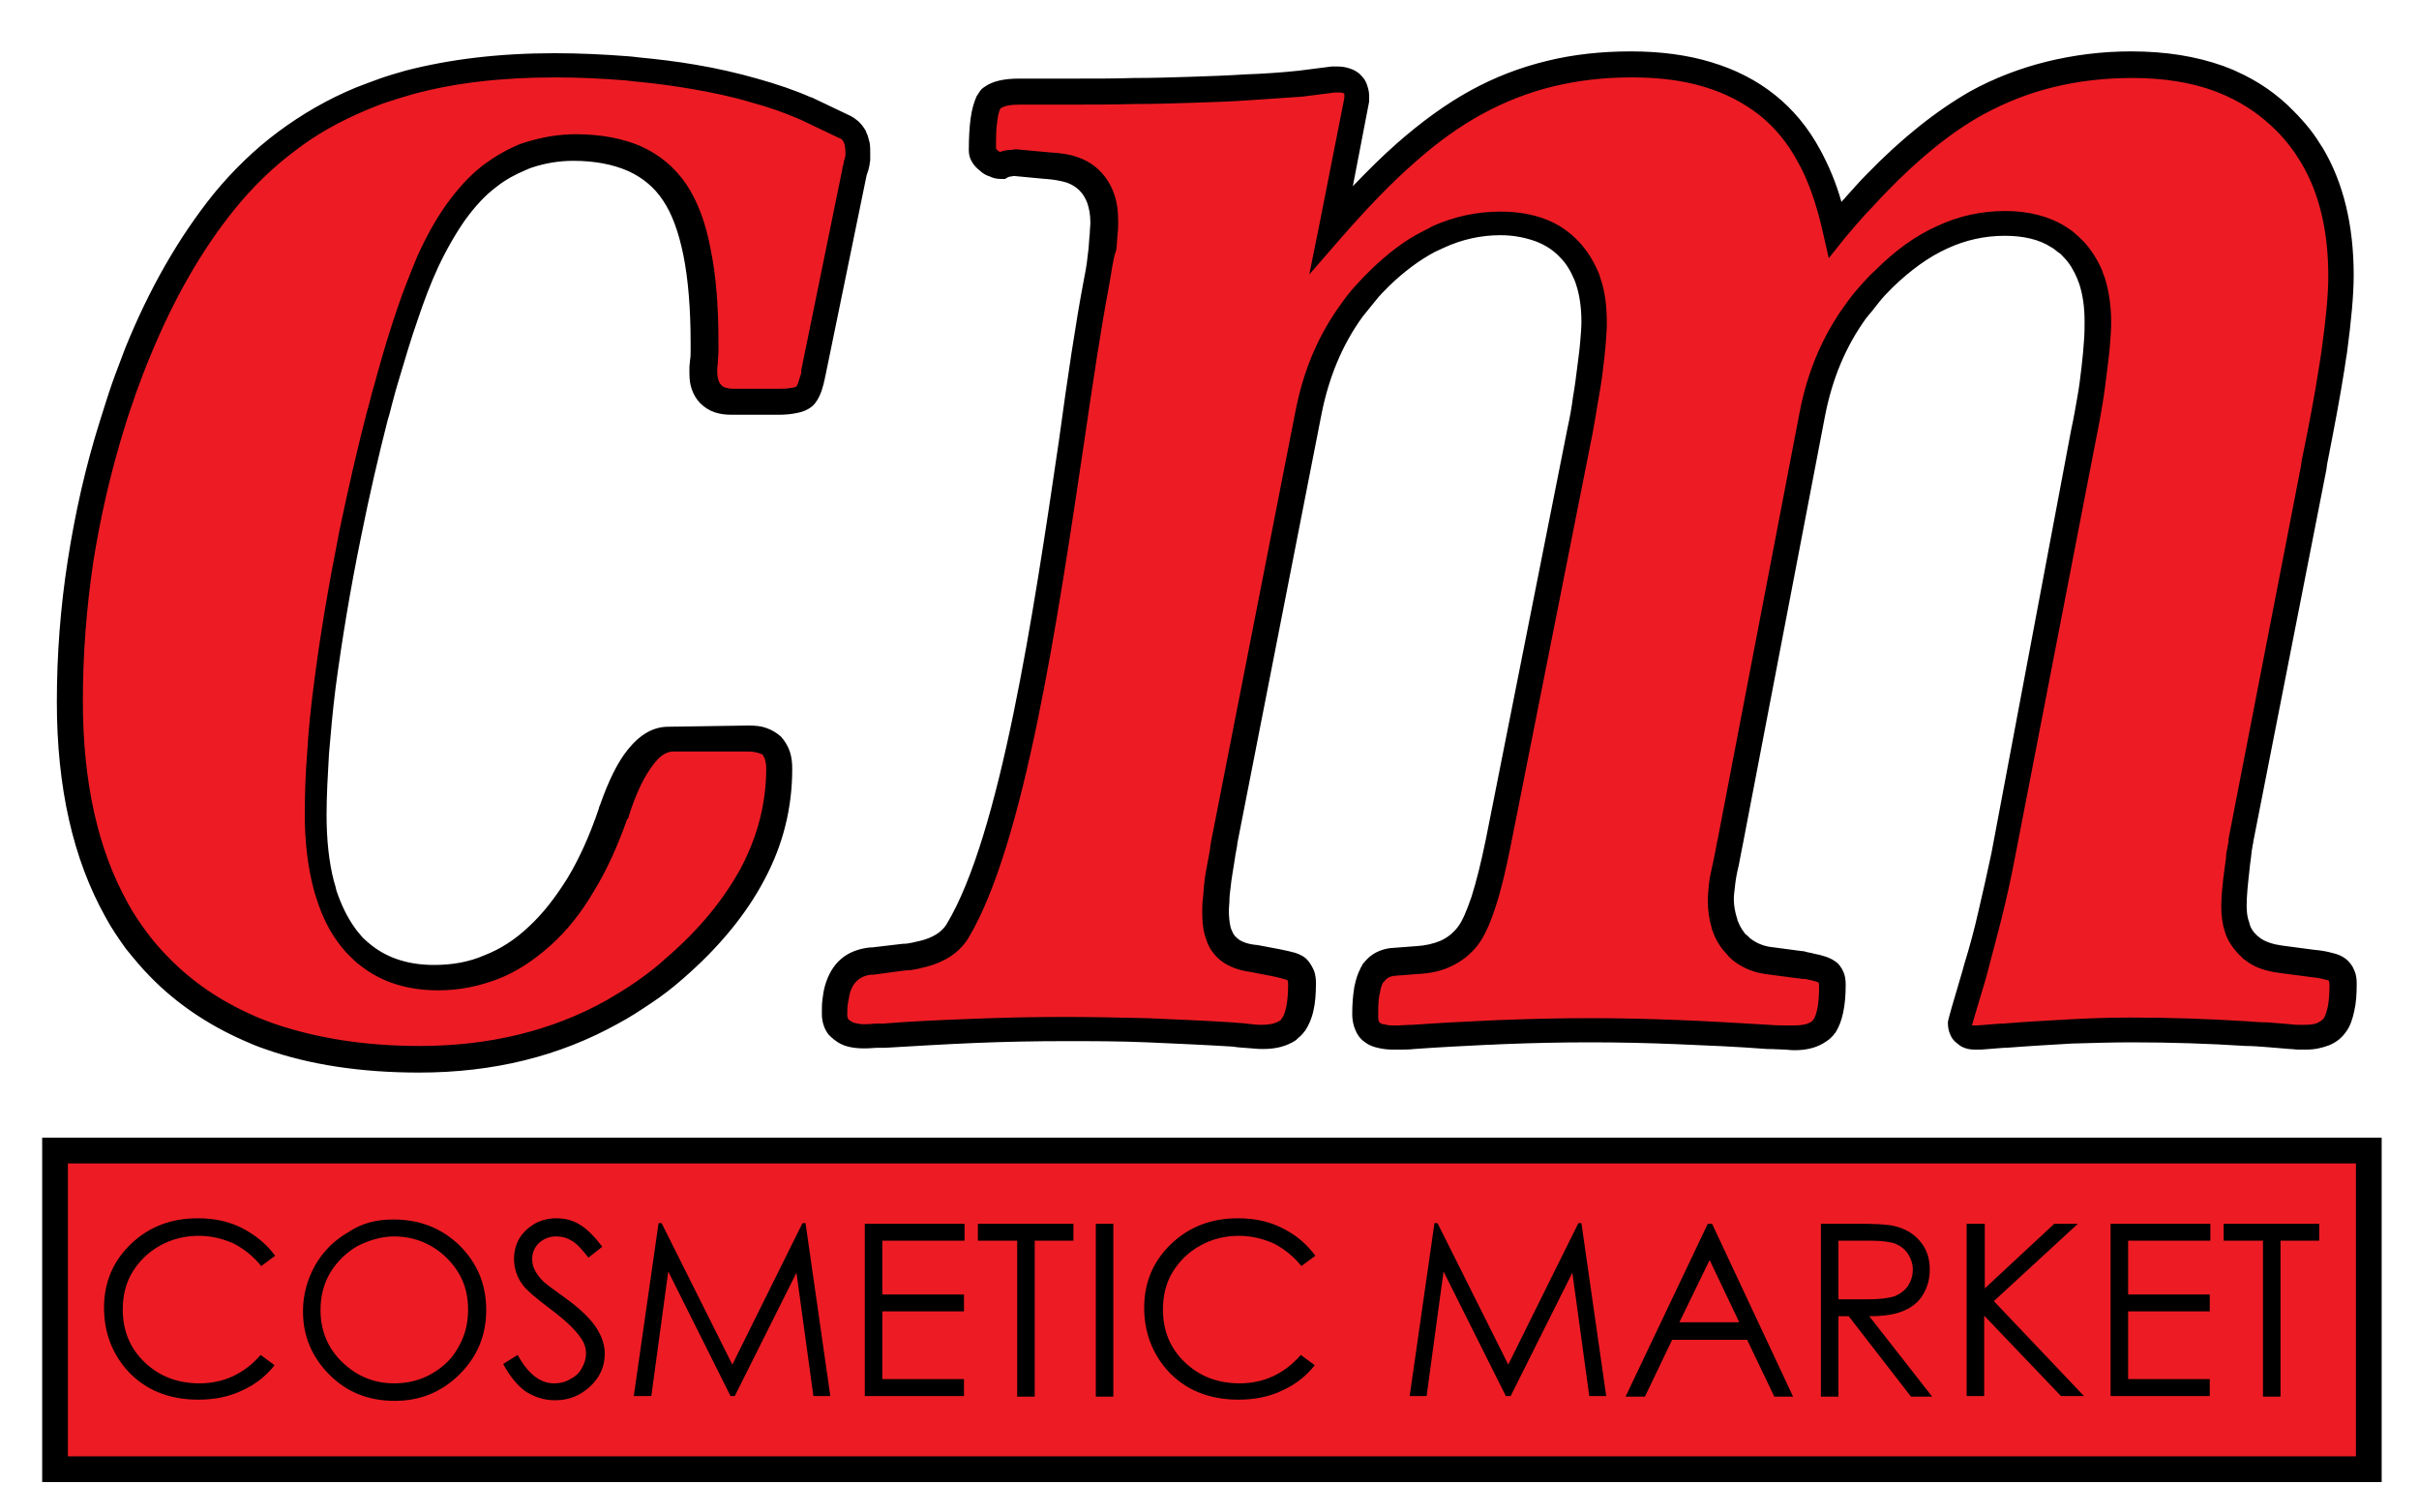
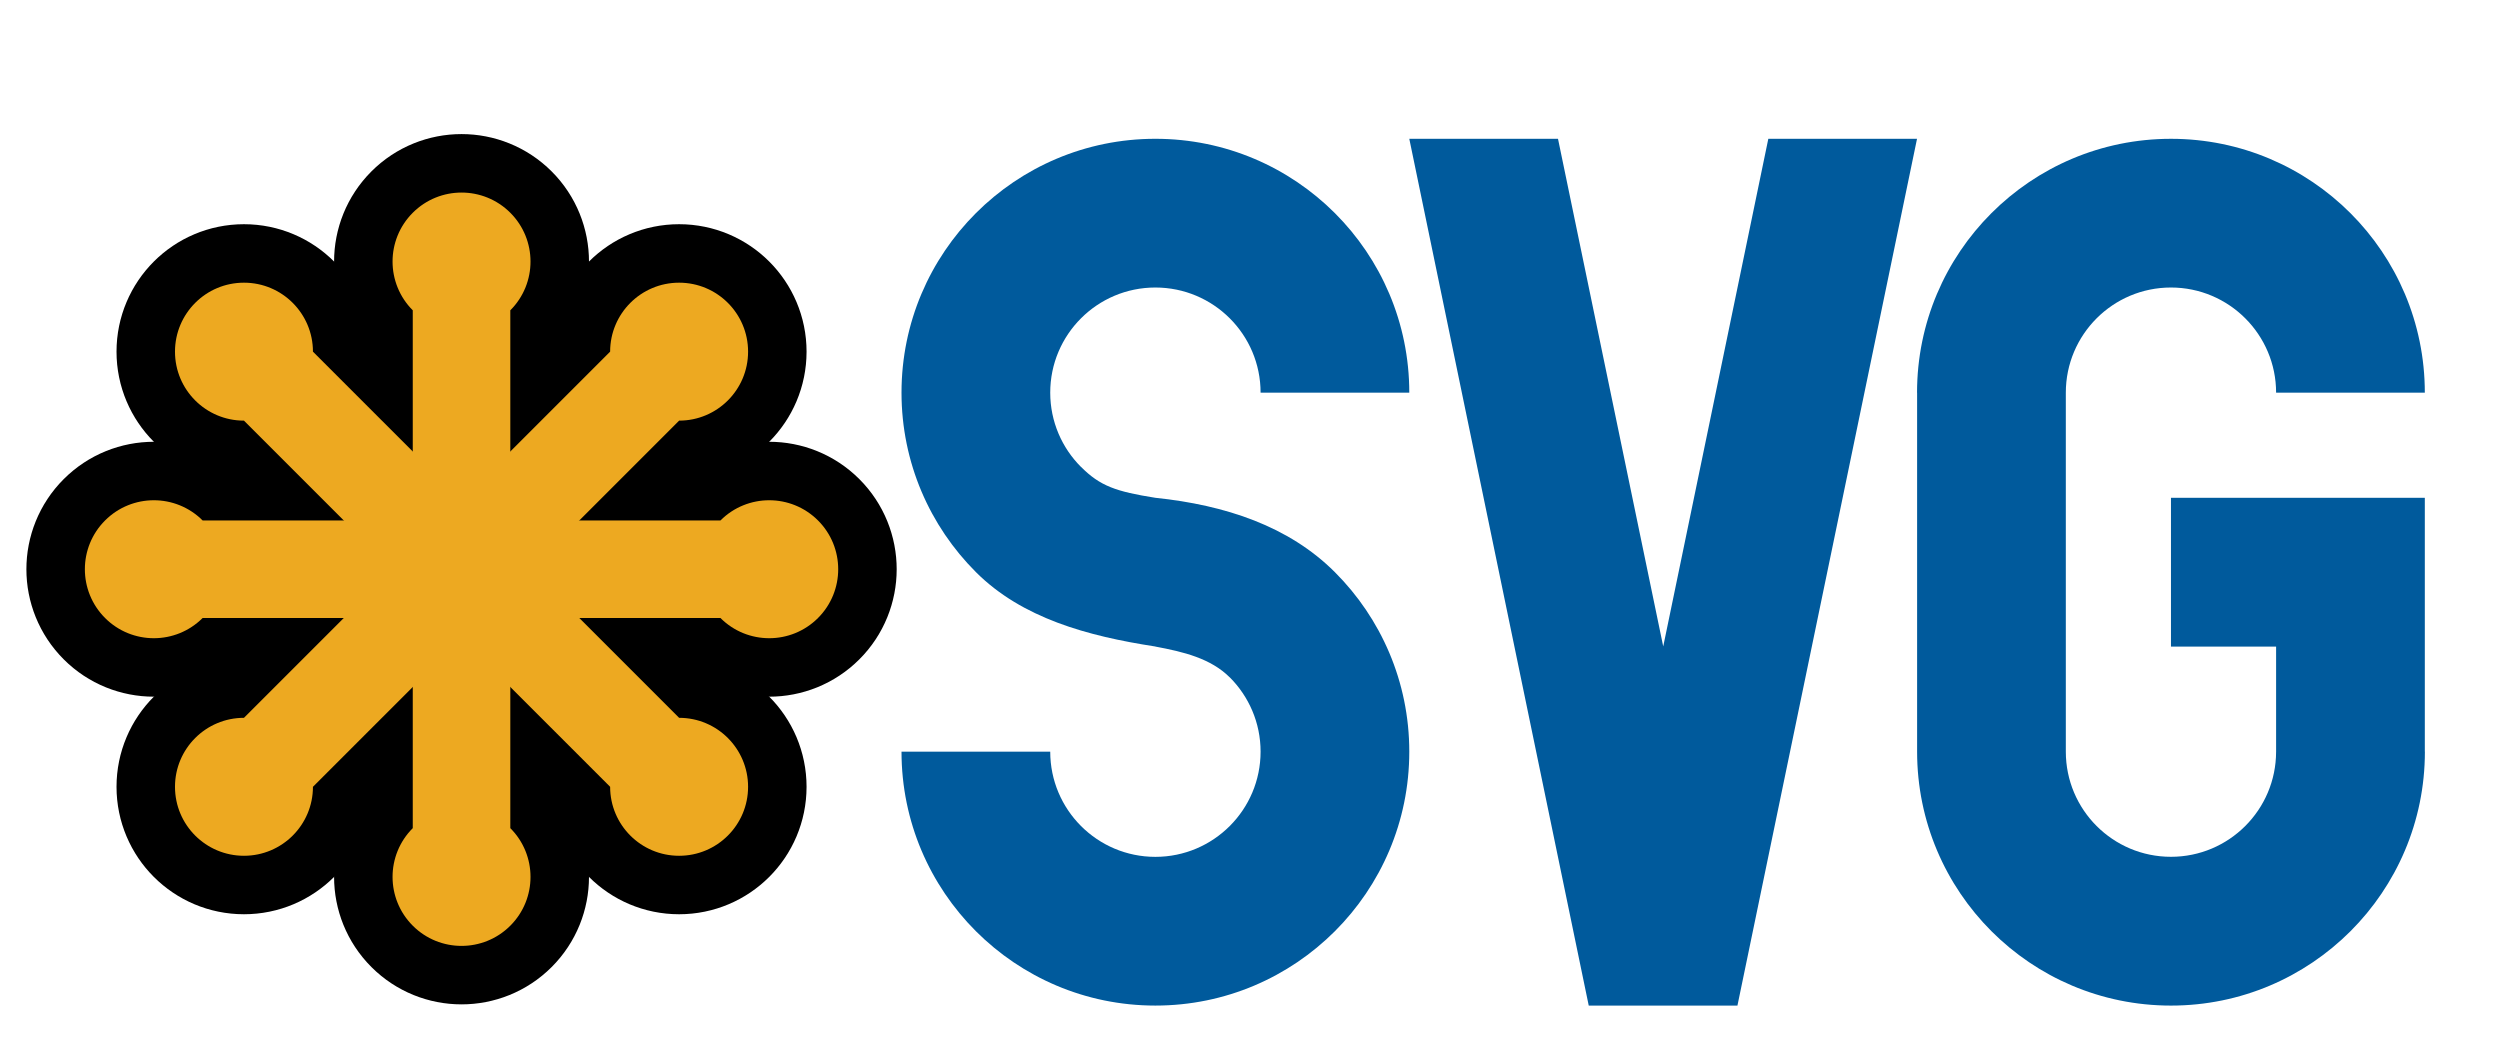
- <svg xmlns="http://www.w3.org/2000/svg" version="1.1" id="Layer_1" x="0px" y="0px" viewBox="0 0 400 250" style="enable-background:new 0 0 400 250;" xml:space="preserve">
-   <style type="text/css">
- 	.st0{fill-rule:evenodd;clip-rule:evenodd;fill:#ED1C24;stroke:#000000;stroke-width:4.252;stroke-miterlimit:22.926;}
- 	.st1{fill-rule:evenodd;clip-rule:evenodd;}
- 	.st2{fill-rule:evenodd;clip-rule:evenodd;fill:#ED1C24;}
- </style>
-   <g>
-     <polygon class="st0" points="9.1,190.3 391.7,190.3 391.7,243 9.1,243 9.1,190.3  " />
-     <path class="st1" d="M45.5,207.7l-2.3,1.7c-1.3-1.6-2.8-2.8-4.5-3.7c-1.8-0.8-3.7-1.3-5.8-1.3c-2.3,0-4.4,0.5-6.4,1.6   c-2,1.1-3.5,2.6-4.6,4.4c-1.1,1.8-1.6,3.9-1.6,6.2c0,3.5,1.2,6.4,3.6,8.7c2.4,2.3,5.4,3.5,9.1,3.5c4,0,7.4-1.6,10.1-4.7l2.3,1.7   c-1.4,1.8-3.2,3.2-5.4,4.2c-2.1,1-4.5,1.5-7.2,1.5c-5,0-9-1.7-11.9-5c-2.4-2.8-3.7-6.2-3.7-10.2c0-4.2,1.5-7.7,4.4-10.5   c3-2.9,6.7-4.3,11.1-4.3c2.7,0,5.1,0.5,7.3,1.6C42.3,204.3,44.1,205.8,45.5,207.7L45.5,207.7z M65,201.7c4.4,0,8,1.4,11,4.3   c2.9,2.9,4.4,6.4,4.4,10.7c0,4.2-1.5,7.7-4.4,10.6c-2.9,2.9-6.5,4.4-10.7,4.4c-4.3,0-7.9-1.4-10.8-4.3c-2.9-2.9-4.4-6.4-4.4-10.5   c0-2.7,0.7-5.3,2-7.6c1.3-2.3,3.2-4.2,5.5-5.5C59.8,202.3,62.3,201.7,65,201.7L65,201.7z M65.2,204.5c-2.1,0-4.1,0.6-6.1,1.6   c-1.9,1.1-3.4,2.6-4.5,4.4c-1.1,1.9-1.6,3.9-1.6,6.2c0,3.4,1.2,6.3,3.6,8.6c2.4,2.3,5.2,3.5,8.6,3.5c2.2,0,4.3-0.5,6.2-1.6   c1.9-1.1,3.4-2.5,4.4-4.4c1.1-1.9,1.6-3.9,1.6-6.2c0-2.3-0.5-4.3-1.6-6.1c-1.1-1.8-2.6-3.3-4.5-4.4C69.4,205,67.3,204.5,65.2,204.5   L65.2,204.5z M83.2,225.6l2.4-1.5c1.7,3.1,3.7,4.7,6,4.7c1,0,1.9-0.2,2.7-0.7c0.8-0.4,1.5-1,1.9-1.8c0.4-0.7,0.7-1.5,0.7-2.4   c0-1-0.3-1.9-1-2.8c-0.9-1.3-2.5-2.8-4.9-4.6c-2.4-1.8-3.9-3.1-4.5-3.9c-1-1.3-1.5-2.8-1.5-4.4c0-1.2,0.3-2.4,0.9-3.4   c0.6-1,1.5-1.8,2.5-2.4c1.1-0.6,2.3-0.9,3.6-0.9c1.4,0,2.6,0.3,3.8,1c1.2,0.7,2.4,1.9,3.8,3.7l-2.3,1.8c-1.1-1.4-2-2.4-2.8-2.8   c-0.8-0.5-1.6-0.7-2.5-0.7c-1.2,0-2.1,0.4-2.9,1.1c-0.7,0.7-1.1,1.6-1.1,2.6c0,0.6,0.1,1.2,0.4,1.8c0.3,0.6,0.7,1.2,1.4,1.9   c0.4,0.4,1.6,1.3,3.7,2.8c2.5,1.8,4.2,3.5,5.1,4.9c0.9,1.4,1.4,2.8,1.4,4.3c0,2.1-0.8,3.9-2.4,5.4c-1.6,1.5-3.5,2.3-5.8,2.3   c-1.8,0-3.3-0.5-4.8-1.4C85.7,229.3,84.4,227.8,83.2,225.6L83.2,225.6z M104.8,230.9l4.1-28.6h0.5l11.7,23.4l11.6-23.4h0.5   l4.1,28.6h-2.8l-2.8-20.4l-10.2,20.4h-0.7l-10.3-20.6l-2.8,20.6H104.8L104.8,230.9z M143,202.4h16.5v2.8h-13.6v8.9h13.5v2.8h-13.5   v11.2h13.5v2.8H143V202.4L143,202.4z M161.7,205.2v-2.8h15.8v2.8h-6.4v25.8h-2.9v-25.8H161.7L161.7,205.2z M181.2,202.4h2.9v28.6   h-2.9V202.4L181.2,202.4z M217.5,207.7l-2.3,1.7c-1.3-1.6-2.8-2.8-4.5-3.7c-1.8-0.8-3.7-1.3-5.8-1.3c-2.3,0-4.4,0.5-6.4,1.6   c-2,1.1-3.5,2.6-4.6,4.4c-1.1,1.8-1.6,3.9-1.6,6.2c0,3.5,1.2,6.4,3.6,8.7c2.4,2.3,5.4,3.5,9.1,3.5c4,0,7.4-1.6,10.1-4.7l2.3,1.7   c-1.4,1.8-3.2,3.2-5.4,4.2c-2.1,1-4.5,1.5-7.2,1.5c-5,0-9-1.7-11.9-5c-2.4-2.8-3.7-6.2-3.7-10.2c0-4.2,1.5-7.7,4.4-10.5   c3-2.9,6.7-4.3,11.1-4.3c2.7,0,5.1,0.5,7.3,1.6C214.4,204.3,216.1,205.8,217.5,207.7L217.5,207.7z M233.1,230.9l4.1-28.6h0.5   l11.7,23.4l11.6-23.4h0.5l4.1,28.6h-2.8l-2.8-20.4l-10.2,20.4H249l-10.3-20.6l-2.8,20.6H233.1L233.1,230.9z M283.1,202.4l13.4,28.6   h-3.1l-4.5-9.4h-12.4l-4.5,9.4h-3.2l13.6-28.6H283.1L283.1,202.4z M282.7,208.4l-5,10.3h9.9L282.7,208.4L282.7,208.4z M301.1,202.4   h5.7c3.2,0,5.4,0.1,6.5,0.4c1.7,0.4,3.1,1.2,4.2,2.5c1.1,1.3,1.6,2.8,1.6,4.7c0,1.6-0.4,2.9-1.1,4.1c-0.7,1.2-1.8,2.1-3.2,2.7   c-1.4,0.6-3.3,0.9-5.7,0.9l10.4,13.3H316l-10.3-13.3H304v13.3h-2.9V202.4L301.1,202.4z M304,205.2v9.7l5,0c1.9,0,3.3-0.2,4.3-0.5   c0.9-0.4,1.6-0.9,2.2-1.7c0.5-0.8,0.8-1.7,0.8-2.7c0-1-0.3-1.8-0.8-2.6c-0.5-0.8-1.2-1.3-2.1-1.7c-0.8-0.3-2.3-0.5-4.2-0.5   L304,205.2L304,205.2z M325.3,202.4h2.9v10.7l11.5-10.7h3.9l-13.9,12.8l14.9,15.7h-3.8l-12.7-13.3v13.3h-2.9V202.4L325.3,202.4z    M349,202.4h16.5v2.8h-13.6v8.9h13.5v2.8h-13.5v11.2h13.5v2.8H349V202.4L349,202.4z M367.7,205.2v-2.8h15.8v2.8h-6.4v25.8h-2.9   v-25.8H367.7L367.7,205.2z" />
-     <path class="st2" d="M123.8,122.1c1.7,0,2.9,0.4,3.8,1.3c0.8,0.9,1.3,2.1,1.3,3.8c0,12-5.8,23-17.3,33.1c-11.5,10-25.6,15-42.1,15   c-18.8,0-33.1-5-43-15.2c-9.9-10.1-14.9-24.8-14.9-44c0-15.6,2.3-30.8,7-45.8c4.6-15,10.8-27.3,18.6-36.9   c6.2-7.6,13.7-13.3,22.6-17c8.9-3.6,19.6-5.5,32-5.5c8.2,0,15.9,0.6,23,1.8c7.1,1.2,13.4,3,18.7,5.3L140,21   c0.7,0.3,1.2,0.9,1.5,1.6c0.3,0.7,0.5,1.6,0.5,2.7c0,0.3,0,0.7-0.1,1.2c-0.1,0.4-0.2,1.1-0.4,1.7l-6.8,33.3   c-0.3,2.1-0.9,3.4-1.5,3.9c-0.6,0.6-2,0.8-4.2,0.8h-7.7c-1.6,0-2.8-0.4-3.6-1.2c-0.8-0.8-1.2-2-1.2-3.5c0-0.2,0-0.9,0.1-2   c0.1-1.1,0.1-2.1,0.1-3c0-11.7-1.6-20-5-24.9c-3.3-4.9-8.8-7.4-16.5-7.4c-5.3,0-10,1.6-14.1,4.7c-4.1,3.1-7.5,7.9-10.3,14.2   c-2.3,5.3-4.5,11.6-6.6,19.1c-2.1,7.4-4.2,16.1-6.2,25.9c-1.8,9-3.2,17.3-4.2,25.1c-0.9,7.7-1.4,14.8-1.4,21.3   c0,8.6,1.7,15.2,5.1,19.9c3.4,4.7,8.4,7,14.9,7c6.5,0,12.2-2.3,17.1-6.8c5-4.5,9-11.3,12.2-20.4l0.1-0.2c2.7-8,5.8-12,9.4-12   L123.8,122.1L123.8,122.1z M181.3,46.8c0.4-2,0.7-3.9,0.9-5.6c0.1-1.7,0.2-3.3,0.2-4.4c0-3-0.8-5.2-2.4-6.8c-1.6-1.6-3.9-2.4-7-2.5   l-5.5-0.5c-0.2,0-0.5,0.1-1,0.2c-0.5,0.1-0.8,0.2-1,0.3c-0.8,0-1.5-0.3-2.2-0.8c-0.7-0.6-1-1.1-1-1.6c0-4,0.3-6.7,1-7.9   c0.6-1.2,2.4-1.8,5.2-1.8l8.9,0c6.9,0,13.4-0.1,19.6-0.3c6.2-0.2,12.1-0.5,17.9-1l5.6-0.7h0.8c1,0,1.7,0.2,2.3,0.7   c0.5,0.5,0.8,1.1,0.8,2l0,0.6l-4.2,21.5c8.4-9.8,16.4-16.8,24-21c7.6-4.1,16.1-6.2,25.6-6.2c9.5,0,16.9,2.2,22.5,6.7   c5.5,4.4,9.3,11.3,11.3,20.6c8-9.7,15.8-16.7,23.4-20.9c7.6-4.2,16.1-6.3,25.6-6.3c10.8,0,19.3,3.1,25.4,9.3   c6.1,6.2,9.2,14.7,9.2,25.7c0,6.3-1.4,16.6-4.4,30.9l-0.1,0.8l-12.2,61.7c0,0.2-0.1,0.5-0.1,1c-0.7,4.4-1,7.7-1,9.9   c0,2.5,0.7,4.5,2,6c1.3,1.5,3.2,2.4,5.7,2.7l5.3,0.7c2.1,0.2,3.5,0.6,4.2,1.1c0.6,0.5,0.9,1.3,0.9,2.4c0,3.1-0.4,5.4-1.4,6.7   c-0.9,1.3-2.5,2-4.9,2c-0.4,0-1.3-0.1-2.6-0.2c-8.7-0.7-17.5-1.1-26.2-1.1c-6.5,0-13.5,0.3-21,1H331l-3.9,0.3h-0.9   c-0.7,0-1.2-0.2-1.7-0.7c-0.4-0.4-0.6-1-0.6-1.6c0-0.1,0.9-3.1,2.6-9c1.7-5.9,3.2-12.1,4.5-18.5l13.6-70.3   c0.8-3.7,1.3-7.2,1.7-10.4c0.4-3.3,0.6-5.8,0.6-7.8c0-5.2-1.3-9.2-4-12c-2.6-2.9-6.4-4.4-11.3-4.4c-7.2,0-13.8,3-20,9.1   c-6.1,6.1-10.1,13.5-11.8,22.4l-13.6,70.9c-0.2,1-0.4,2.2-0.7,3.6c-0.6,2.6-0.9,4.6-0.9,5.9c0,2.7,0.7,5,2.1,6.8   c1.4,1.8,3.3,2.9,5.6,3.2l5.3,0.7c2.3,0.3,3.8,0.7,4.4,1.2c0.6,0.4,0.9,1.2,0.9,2.3c0,3.1-0.4,5.4-1.3,6.7c-0.9,1.3-2.6,2-4.9,2   c-0.6,0-2-0.1-4.4-0.2c-10.2-0.7-20.1-1.1-29.5-1.1c-9.6,0-19.3,0.4-29.2,1.1c-1.9,0.1-3.1,0.2-3.5,0.2c-1.4,0-2.6-0.3-3.3-0.9   c-0.8-0.6-1.2-1.5-1.2-2.7c0-3,0.3-5.2,1-6.6c0.6-1.3,1.8-2.1,3.5-2.3l3.9-0.3c3.7-0.2,6.4-1.5,8.4-3.9c1.9-2.4,3.6-7.6,5.1-15.6   l13.5-68c0.7-3.5,1.2-6.9,1.7-10.2c0.4-3.2,0.6-5.9,0.6-7.8c0-5.2-1.4-9.2-4.1-12c-2.7-2.9-6.5-4.4-11.5-4.4c-7.1,0-13.8,3-19.9,9   c-6.1,6-10.1,13.5-11.8,22.5l-13.9,70.9c-0.6,3.3-1,5.7-1.2,7.4c-0.2,1.6-0.3,3-0.3,4.1c0,2.6,0.5,4.5,1.5,5.7   c0.9,1.2,2.6,2,4.9,2.3l3.7,0.7c1.8,0.3,3,0.7,3.5,1.2c0.4,0.5,0.7,1.2,0.7,2.2c0,3.1-0.4,5.4-1.4,6.7c-0.9,1.3-2.7,2-5.1,2   c-0.7,0-2.3-0.1-5-0.3c-9.7-0.6-18.9-1-27.7-1c-10,0-19.9,0.4-29.9,1.1c-1.8,0.1-3,0.2-3.5,0.2c-1.5,0-2.6-0.3-3.4-1   c-0.8-0.6-1.2-1.5-1.2-2.6c0-5.5,2-8.5,6.1-8.9c0,0,0.1,0,0.1,0l5.2-0.7c4-0.4,7.2-1.6,8.8-4.3C170.6,133.5,176.3,72.5,181.3,46.8   L181.3,46.8z" />
-     <path class="st1" d="M123.8,120c1.1,0,2.1,0.1,2.9,0.4c0.9,0.3,1.7,0.8,2.4,1.4l0.1,0.1c0.6,0.7,1.1,1.5,1.4,2.4   c0.3,0.9,0.4,1.8,0.4,2.9c0,6.4-1.5,12.5-4.6,18.3c-3,5.7-7.5,11.2-13.5,16.4l0,0l0,0l0,0c-1.7,1.5-3.4,2.8-5.2,4   c-1.8,1.2-3.6,2.4-5.5,3.4c-9.7,5.4-20.6,8.1-32.9,8.1h0v0c-9.6,0-18.2-1.3-25.5-3.9c-1.2-0.4-2.4-0.9-3.5-1.4   c-5.9-2.6-11.1-6.1-15.4-10.5l0,0l0,0l0,0c-1.5-1.5-2.8-3.1-4.1-4.7c-1.2-1.7-2.4-3.4-3.4-5.3c-5.3-9.5-8-21.3-8-35.5   c0-7.9,0.6-15.7,1.8-23.4c1.2-7.7,2.9-15.4,5.3-23v0l0,0l0,0c0.7-2.2,1.3-4.2,2-6.2c0.7-2,1.5-4,2.2-5.9c4-9.9,8.9-18.4,14.6-25.5   l0,0c3.2-3.9,6.8-7.4,10.7-10.3c3.9-2.9,8.2-5.4,12.8-7.3h0l0,0c1.3-0.5,2.6-1,4-1.5c1.4-0.5,2.8-0.9,4.2-1.3   c7.3-1.9,15.5-2.9,24.7-2.9v0h0v0c4.2,0,8.2,0.2,12.1,0.5c0.3,0,1,0.1,1.9,0.2c3.2,0.3,6.4,0.7,9.3,1.2h0c3.6,0.6,7,1.4,10.2,2.3   c3.2,0.9,6.2,1.9,8.9,3.1l0.1,0l6.5,3.1l0,0l0,0c0.2,0.1,0.3,0.2,0.5,0.3c0.1,0.1,0.3,0.2,0.4,0.3c0.7,0.5,1.2,1.2,1.6,1.9l0,0.1   c0.3,0.5,0.4,1.1,0.6,1.8c0.1,0.6,0.1,1.2,0.1,1.9l0,0v0h0c0,0.3,0,0.5,0,0.8v0l0,0.1l0,0c0,0.3-0.1,0.5-0.1,0.7l0,0.1   c0,0.1-0.1,0.4-0.2,0.9c-0.1,0.3-0.2,0.6-0.3,0.9l-6.8,33.1h0l0,0c-0.1,0.3-0.1,0.6-0.2,0.9c-0.1,0.3-0.1,0.6-0.2,0.8   c-0.4,1.6-1.1,2.8-1.8,3.4l0,0c-0.6,0.5-1.4,0.9-2.5,1.1c-0.9,0.2-1.9,0.3-3.1,0.3h-7.7c-1,0-1.9-0.1-2.8-0.4   c-0.9-0.3-1.7-0.8-2.4-1.5v0c-0.6-0.6-1.1-1.4-1.4-2.3c-0.3-0.8-0.4-1.7-0.4-2.7v0h0c0-0.2,0-0.5,0-0.8l0-0.2v0l0.1-1.1l0,0   c0.1-0.6,0.1-1.1,0.1-1.5c0-0.4,0-0.8,0-1.3c0-5.7-0.4-10.6-1.2-14.6c-0.8-3.9-1.9-6.9-3.4-9.1l0,0c-1.4-2.1-3.3-3.7-5.7-4.8   c-2.5-1.1-5.5-1.7-9.1-1.7l0,0v0c-2.4,0-4.7,0.4-6.8,1.1c-0.3,0.1-0.6,0.2-1,0.4c-1.7,0.7-3.4,1.6-4.9,2.8l0,0   c-1.9,1.4-3.6,3.3-5.2,5.5c-1.6,2.3-3.1,4.9-4.5,7.9l0,0c-1.2,2.6-2.3,5.5-3.3,8.5c-1.1,3.1-2.1,6.5-3.2,10.2l0,0v0   c-0.3,1-0.6,2-0.9,3.2c-0.3,1-0.5,2.1-0.9,3.3c-1.5,5.9-3,12.3-4.4,19.3c-0.9,4.4-1.7,8.7-2.4,12.9c-0.7,4.2-1.3,8.2-1.8,12l0,0   c-0.5,3.9-0.8,7.5-1.1,11c-0.2,3.5-0.4,6.8-0.4,10.1v0h0c0,4.1,0.4,7.8,1.2,10.9c0.1,0.4,0.3,0.9,0.4,1.5c0.8,2.4,1.8,4.5,3.1,6.3   h0l0,0c0.4,0.6,0.9,1.1,1.3,1.6c0.5,0.5,1,0.9,1.5,1.3c2.7,2.1,6.1,3.2,10.3,3.2c3,0,5.8-0.5,8.3-1.6c2.6-1,5.1-2.6,7.3-4.7   c2.3-2.1,4.4-4.8,6.4-8c2-3.3,3.7-7.1,5.2-11.5l0.1-0.4l0.1-0.2c1.4-4,2.9-7.1,4.6-9.2c2-2.5,4.2-3.8,6.7-3.8L123.8,120L123.8,120   L123.8,120z M125.3,124.5c-0.4-0.1-0.9-0.2-1.5-0.2v0h-12.5c-1.1,0-2.2,0.7-3.3,2.2c-1.4,1.8-2.8,4.6-4,8.4l-0.1,0.4l-0.2,0.2   c-1.6,4.5-3.4,8.5-5.5,11.9c-2.1,3.6-4.5,6.6-7.2,9c-2.7,2.4-5.5,4.3-8.6,5.5c-3.1,1.2-6.4,1.9-9.9,1.9c-5.2,0-9.5-1.4-12.9-4.1   c-0.7-0.5-1.3-1.1-1.9-1.7c-0.6-0.6-1.2-1.3-1.7-2l0,0l0,0c-1.6-2.1-2.8-4.6-3.7-7.5c-0.2-0.5-0.3-1-0.5-1.7   c-0.9-3.5-1.4-7.5-1.4-12h0v0c0-3.3,0.1-6.7,0.4-10.4c0.2-3.6,0.6-7.4,1.1-11.2l0,0c0.5-4,1.1-8,1.8-12.2c0.7-4.2,1.5-8.5,2.4-13.1   c1.5-7.2,3-13.7,4.5-19.5c0.3-1,0.6-2.2,0.9-3.4c0.3-1,0.6-2.1,0.9-3.2h0c1-3.7,2.1-7.2,3.2-10.5c1.1-3.3,2.3-6.2,3.4-8.9l0,0   c1.5-3.3,3.1-6.2,4.9-8.7c1.8-2.5,3.8-4.7,6-6.4l0,0c1.9-1.4,3.8-2.5,5.9-3.4c0.3-0.1,0.8-0.3,1.2-0.4c2.6-0.8,5.3-1.3,8.2-1.3v0h0   c4.2,0,7.8,0.7,10.8,2c3.1,1.4,5.6,3.5,7.5,6.3l0,0c1.8,2.7,3.2,6.3,4,10.7c0.9,4.3,1.3,9.4,1.3,15.4c0,0.4,0,0.9,0,1.5   c0,0.6-0.1,1.2-0.1,1.7l0,0c0,0.1,0,0.5-0.1,1.1l0,0l0,0.2c0,0.3,0,0.5,0,0.5h0v0c0,0.5,0.1,1,0.2,1.3c0.1,0.3,0.2,0.5,0.4,0.7   l0.1,0.1c0.1,0.2,0.4,0.3,0.6,0.4c0.4,0.1,0.8,0.2,1.4,0.2l7.7,0c1,0,1.7-0.1,2.2-0.2c0.3-0.1,0.5-0.1,0.5-0.2l0,0   c0.1-0.1,0.3-0.5,0.5-1.3c0.1-0.2,0.1-0.4,0.2-0.6c0.1-0.2,0.1-0.5,0.1-0.7l0,0l0-0.1l6.8-33.3l0-0.1l0-0.1   c0.1-0.3,0.2-0.5,0.2-0.8c0-0.1,0.1-0.4,0.2-0.7h0c0-0.2,0.1-0.3,0.1-0.4l0,0l0-0.1l0,0c0-0.2,0-0.3,0-0.3l0,0v0h0   c0-0.4,0-0.8-0.1-1.2c0-0.3-0.1-0.5-0.2-0.7l0,0c-0.1-0.2-0.2-0.4-0.4-0.5c0,0,0,0-0.1-0.1c0,0-0.1,0-0.1,0l-6.5-3.1l0,0   c-2.5-1.1-5.3-2.1-8.3-2.9c-3-0.9-6.3-1.6-9.8-2.2l0,0c-2.9-0.5-5.9-0.9-9-1.2c-0.3,0-0.9-0.1-1.8-0.2c-3.8-0.3-7.7-0.5-11.7-0.5v0   h0v0c-8.8,0-16.7,0.9-23.6,2.8c-1.4,0.4-2.7,0.8-3.9,1.2c-1.3,0.4-2.5,0.9-3.7,1.4l0,0c-4.3,1.8-8.3,4-11.9,6.8   c-3.6,2.7-6.9,5.9-9.9,9.6l0,0c-5.5,6.8-10.1,14.9-14,24.4c-0.8,1.9-1.5,3.8-2.2,5.7c-0.7,2-1.4,4-2,6v0l0,0l0,0   c-2.3,7.4-4,14.8-5.2,22.4c-1.1,7.5-1.7,15.1-1.7,22.8c0,13.5,2.5,24.6,7.4,33.4c0.9,1.7,2,3.3,3.1,4.8c1.1,1.5,2.4,3,3.7,4.3l0,0   l0,0l0,0c3.9,4,8.6,7.2,14.1,9.6c1.1,0.5,2.2,0.9,3.3,1.3c7,2.4,15,3.7,24.1,3.7v0h0c11.5,0,21.8-2.5,30.8-7.5c1.7-1,3.4-2,5.1-3.2   c1.7-1.2,3.3-2.4,4.8-3.8l0,0l0,0l0,0c5.6-4.8,9.7-9.9,12.5-15.1c2.7-5.2,4.1-10.6,4.1-16.3c0-0.6-0.1-1.1-0.2-1.5   c-0.1-0.3-0.3-0.6-0.4-0.8C125.9,124.7,125.6,124.6,125.3,124.5L125.3,124.5z M179.2,46.4c0.2-1.1,0.4-2,0.5-2.8   c0.1-0.8,0.2-1.7,0.3-2.5l0,0c0.1-0.9,0.1-1.8,0.2-2.4c0-0.7,0.1-1.3,0.1-1.9c0-1.3-0.2-2.3-0.5-3.2c-0.3-0.8-0.7-1.5-1.3-2.1   c-0.6-0.6-1.3-1-2.1-1.3c-1-0.3-2.1-0.5-3.4-0.6l-0.1,0l-5.3-0.5c0,0,0,0,0,0h0c-0.1,0-0.3,0.1-0.5,0.1c-0.2,0-0.3,0.1-0.4,0.1   c0,0,0,0,0,0l-0.5,0.3h-0.6h0v0c-0.7,0-1.3-0.1-1.9-0.4c-0.2-0.1-0.3-0.1-0.3-0.1c-0.5-0.2-1-0.5-1.4-0.9l0,0   c-0.5-0.4-0.9-0.8-1.2-1.3c-0.4-0.6-0.6-1.3-0.6-2l0,0c0-2.1,0.1-3.9,0.3-5.3c0.2-1.6,0.6-2.8,1-3.7l0,0c0.2-0.3,0.4-0.6,0.6-0.9   c0.2-0.3,0.5-0.5,0.8-0.7c1.3-0.9,3.2-1.3,5.6-1.3l8.9,0c3.8,0,7.1,0,10-0.1c3.2,0,6.4-0.1,9.5-0.2l0,0c3-0.1,6-0.2,9.1-0.4   c2.9-0.1,5.8-0.3,8.7-0.6l0,0l5.5-0.7l0.1,0h0.1h0.8c0.7,0,1.3,0.1,1.9,0.3c0.7,0.2,1.2,0.5,1.7,0.9l0.1,0.1c0.5,0.5,0.9,1,1.1,1.6   c0.2,0.6,0.4,1.2,0.4,1.9v0.6v0.2l0,0.2l-2.7,14c2.5-2.6,4.9-5,7.3-7.1c4.1-3.6,8.1-6.5,12.1-8.7h0c4-2.2,8.1-3.8,12.6-4.9   c4.4-1.1,9.1-1.6,14-1.6c4.9,0,9.4,0.6,13.3,1.8c4,1.2,7.5,3,10.5,5.4l0,0c3,2.4,5.5,5.4,7.5,9.1c1.4,2.6,2.6,5.4,3.5,8.6   c0.2-0.3,0.5-0.5,0.7-0.8c1.1-1.2,2.2-2.5,3.4-3.7c5.8-6,11.6-10.6,17.2-13.8l0,0c4-2.2,8.2-3.8,12.6-4.9c4.5-1.1,9.1-1.7,14-1.7   l0,0v0c5.7,0,10.7,0.8,15.2,2.4c0.7,0.3,1.4,0.5,2.2,0.9c3.6,1.6,6.8,3.8,9.5,6.6l0,0l0,0l0,0c0.9,0.9,1.8,1.9,2.6,2.9   c0.8,1,1.5,2.1,2.2,3.2c3.4,5.7,5.1,12.8,5.1,21l0,0h0c0,3.3-0.4,7.5-1.1,12.8c-0.2,1.1-0.3,2-0.4,2.6c-0.7,4.5-1.7,9.8-2.9,15.9h0   l-0.1,0.8v0l-12.1,61.6c0,0.1,0,0.3-0.1,0.5c0,0.3-0.1,0.5-0.1,0.7l0,0c-0.1,0.4-0.1,0.9-0.2,1.6c-0.1,0.8-0.2,1.3-0.2,1.6   c-0.3,2.6-0.5,4.6-0.5,6.2v0h0c0,1,0.1,1.9,0.4,2.7c0,0.1,0.1,0.2,0.1,0.4c0.2,0.6,0.5,1.1,0.9,1.5l0,0c0.1,0.1,0.3,0.3,0.4,0.4   c0.1,0.1,0.3,0.2,0.5,0.4l0,0c0.9,0.6,2.1,1,3.6,1.2v0l5.3,0.7l0,0c1.2,0.1,2.2,0.3,2.9,0.5c1,0.2,1.8,0.6,2.3,1   c0.6,0.5,1.1,1.1,1.4,1.9c0.3,0.6,0.4,1.4,0.4,2.2l0,0c0,1.7-0.1,3.2-0.4,4.5c-0.3,1.4-0.7,2.6-1.4,3.5l0,0c-0.7,1-1.6,1.7-2.8,2.2   c-1.1,0.4-2.3,0.7-3.7,0.7l0,0v0c-0.3,0-0.7,0-1.1,0l-0.2,0h0c-0.5,0-1-0.1-1.5-0.1l0,0c-1.3-0.1-2.5-0.2-3.6-0.3   c-1.3-0.1-2.5-0.2-3.6-0.2c-6.2-0.4-12.5-0.6-18.8-0.6c-3.3,0-6.7,0.1-10,0.2c-3.4,0.2-7,0.4-10.8,0.7l-0.2,0h-0.2l-3.8,0.3l-0.2,0   h-0.9c-0.6,0-1.2-0.1-1.7-0.3c-0.6-0.2-1-0.6-1.5-1l-0.1-0.1c-0.4-0.4-0.6-0.8-0.8-1.3c-0.2-0.5-0.3-1.1-0.3-1.7v0l0-0.1   c0-0.4,0.8-3.1,2.4-8.5l0.3-1.1l0,0c0.9-2.9,1.7-5.9,2.4-9c0.7-3,1.4-6.1,2.1-9.4l0,0L342.5,71l0,0c0.4-1.8,0.7-3.6,1-5.3   c0.3-1.6,0.5-3.3,0.7-5l0,0c0.2-1.6,0.3-3,0.4-4.3c0.1-1.2,0.1-2.3,0.1-3.3v0h0c0-2.3-0.3-4.4-0.9-6.2c-0.1-0.2-0.2-0.5-0.3-0.8   c-0.6-1.4-1.3-2.6-2.2-3.5l0,0l0,0l0,0c-0.3-0.3-0.6-0.7-1-0.9c-0.4-0.3-0.7-0.6-1.1-0.8c-2-1.3-4.6-1.9-7.7-1.9   c-3.3,0-6.5,0.7-9.5,2.1c-3.1,1.4-6.1,3.6-9,6.4l0,0l0,0l0,0c-0.8,0.8-1.6,1.6-2.3,2.5c-0.7,0.9-1.4,1.8-2.1,2.6   c-3.4,4.7-5.6,10-6.8,16.1l0,0l-13.6,70.9l0,0l0,0v0l-0.2,1c-0.2,1-0.4,2.1-0.5,2.6l0,0c-0.3,1.2-0.5,2.3-0.6,3.3   c-0.1,0.9-0.2,1.6-0.2,2.2l0,0h0c0,1.1,0.2,2.1,0.5,3.1c0.1,0.2,0.1,0.3,0.1,0.4c0.3,0.7,0.6,1.4,1.1,2l0,0l0,0   c0.1,0.2,0.3,0.4,0.5,0.5c0.2,0.2,0.3,0.3,0.5,0.5c0.9,0.7,2,1.2,3.2,1.4l0,0l5.3,0.7h0l0,0c0.3,0,0.7,0.1,1,0.2   c0.4,0.1,0.7,0.1,0.9,0.2c1.6,0.3,2.8,0.7,3.5,1.2c0.7,0.4,1.2,1.1,1.5,1.8c0.3,0.6,0.4,1.4,0.4,2.2l0,0c0,3.6-0.6,6.2-1.7,7.9v0   l0,0l-0.1,0.1c-0.2,0.3-0.4,0.5-0.7,0.8c-0.2,0.2-0.5,0.4-0.8,0.6c-1.3,0.9-3,1.4-5.1,1.4c-0.2,0-0.7,0-1.6-0.1   c-0.8,0-1.8-0.1-2.9-0.1l-0.1,0c-5.2-0.4-10.2-0.6-15-0.8c-4.8-0.2-9.5-0.3-14.3-0.3h0v0c-4.7,0-9.5,0.1-14.4,0.3   c-0.7,0-1.5,0.1-2.4,0.1c-4,0.2-8.1,0.4-12.2,0.7l0,0c-0.9,0.1-1.7,0.1-2.3,0.1c-0.6,0-1,0-1.3,0v0h0v0c-0.9,0-1.7-0.1-2.5-0.3   c-0.1,0-0.3-0.1-0.4-0.1c-0.7-0.2-1.3-0.5-1.8-0.9l0,0c-0.7-0.5-1.2-1.2-1.5-2c-0.3-0.7-0.5-1.6-0.5-2.5v0h0c0-1.6,0.1-3,0.3-4.2   c0-0.3,0.1-0.5,0.1-0.6c0.2-1,0.5-1.9,0.9-2.7l0,0c0.1-0.3,0.3-0.5,0.4-0.8c0.2-0.2,0.4-0.5,0.6-0.7c1-1.1,2.4-1.8,4.1-2l0.1,0   l3.9-0.3h0.1c1.6-0.1,2.9-0.4,4.1-0.9c1.1-0.5,2-1.2,2.8-2.2l0,0c0.8-1,1.5-2.7,2.3-5c0.8-2.5,1.6-5.7,2.4-9.6h0l13.5-68v0   c0.4-1.8,0.7-3.5,0.9-5.1c0.3-1.7,0.5-3.3,0.7-4.9l0,0c0.2-1.6,0.4-3,0.5-4.3c0.1-1.2,0.2-2.3,0.2-3.3l0,0h0c0-2.3-0.3-4.4-0.9-6.2   c-0.1-0.3-0.2-0.6-0.3-0.8c-0.6-1.4-1.3-2.6-2.3-3.6h0c-1.1-1.2-2.5-2.1-4.1-2.7c-1.7-0.6-3.6-1-5.8-1h0v0c-3.2,0-6.4,0.7-9.4,2.1   c-0.5,0.2-1,0.5-1.5,0.7c-2.6,1.4-5,3.2-7.5,5.6l0,0l0,0l0,0c-0.8,0.8-1.6,1.6-2.3,2.5c-0.7,0.9-1.4,1.7-2.1,2.6   c-3.4,4.7-5.6,10.1-6.8,16.2v0l-13.9,70.9l0,0c0,0.2,0,0.2-0.2,1.3c-0.1,0.6-0.2,1-0.2,1.2c-0.3,2-0.6,3.5-0.7,4.7   c-0.1,0.8-0.2,1.5-0.2,2.1c0,0.6-0.1,1.2-0.1,1.7v0h0c0,1.1,0.1,2.1,0.3,2.9c0,0.1,0.1,0.2,0.1,0.3c0.2,0.5,0.4,0.9,0.6,1.1   l0.1,0.1c0.3,0.3,0.6,0.6,1.1,0.8c0.6,0.3,1.4,0.5,2.4,0.6l0.1,0l3.7,0.7c1,0.2,1.9,0.4,2.6,0.6c0.9,0.3,1.6,0.7,2,1.2l0.1,0.1   c0.4,0.5,0.7,1,1,1.7c0.2,0.6,0.3,1.2,0.3,2c0,1.7-0.1,3.2-0.4,4.5c-0.3,1.4-0.8,2.5-1.4,3.4l0,0l0,0l-0.1,0.1   c-0.2,0.3-0.4,0.5-0.7,0.8c-0.3,0.2-0.5,0.5-0.8,0.7c-1.4,0.9-3.1,1.4-5.3,1.4c-0.4,0-1,0-1.9-0.1c-0.9-0.1-2-0.1-3.2-0.3l0,0   c-4.9-0.3-9.6-0.5-14.1-0.7c-4.6-0.2-9.1-0.2-13.5-0.2v0c-5.1,0-10,0.1-14.9,0.3c-4.9,0.2-9.8,0.5-14.9,0.8l0,0l0,0l-0.7,0h0   l-0.7,0c-1.1,0.1-1.9,0.1-2.2,0.1c-0.9,0-1.8-0.1-2.6-0.3c-0.8-0.2-1.6-0.6-2.2-1.1c-0.2-0.1-0.3-0.3-0.5-0.4l0,0l0,0l0,0   c-0.2-0.2-0.3-0.3-0.5-0.5c-0.7-0.9-1.1-2.1-1.1-3.4v0h0c0-0.9,0-1.7,0.1-2.4c0.1-0.8,0.2-1.5,0.4-2.2c1.1-3.9,3.6-6,7.5-6.4l0.2,0   h0.1l5.1-0.6l0.1,0l0,0c0.5,0,1-0.1,1.5-0.2c0.5-0.1,0.9-0.2,1.3-0.3c2-0.5,3.5-1.4,4.3-2.7l0,0l0,0v0c8.9-14.7,14.4-51.4,18.6-80   C176.5,62.6,177.9,53.2,179.2,46.4L179.2,46.4z M183.9,44.2c-0.2,1.1-0.3,2-0.5,3c-1.3,6.8-2.7,16.1-4.2,26.4   c-4.3,28.9-9.8,66.1-19.1,81.6l0,0l0,0c-1.5,2.4-3.9,3.9-6.9,4.7c-0.6,0.1-1.1,0.3-1.7,0.4c-0.5,0.1-1.1,0.2-1.8,0.2l0,0v0   l-5.2,0.7l-0.2,0h-0.1h-0.1c-1.9,0.2-3.1,1.3-3.6,3.2c-0.1,0.5-0.2,1-0.3,1.6c-0.1,0.6-0.1,1.3-0.1,1.9h0v0c0,0.3,0.1,0.6,0.2,0.7   c0,0,0,0,0.1,0.1l0,0c0,0,0.1,0.1,0.1,0.1l0,0l0.1,0l0.1,0.1c0.2,0.1,0.4,0.3,0.7,0.3c0.4,0.1,0.8,0.2,1.4,0.2c0.3,0,1,0,1.9-0.1   l0.6,0v0l0.7,0h0v0c4.9-0.4,9.9-0.6,15-0.8c5.1-0.2,10.1-0.3,15-0.3v0c4.5,0,9,0.1,13.6,0.2c4.7,0.2,9.5,0.4,14.2,0.7h0   c1.4,0.1,2.5,0.2,3.2,0.3c0.7,0.1,1.3,0.1,1.6,0.1c1.3,0,2.2-0.2,2.9-0.6c0.1-0.1,0.2-0.1,0.3-0.2c0,0,0.1-0.1,0.1-0.2h0l0.1-0.1   c0.3-0.4,0.5-1,0.7-1.9c0.2-1,0.3-2.2,0.3-3.6c0-0.3,0-0.5-0.1-0.7c0,0,0-0.1,0-0.1c-0.1,0-0.2-0.1-0.4-0.1   c-0.5-0.2-1.1-0.3-1.9-0.5l-3.6-0.7l0,0c-1.4-0.2-2.6-0.5-3.6-1c-1.1-0.5-2-1.2-2.7-2.1l0,0c-0.6-0.7-1-1.5-1.3-2.5   c-0.1-0.2-0.1-0.4-0.2-0.6c-0.3-1.1-0.4-2.4-0.4-3.9h0v0c0-0.6,0-1.2,0.1-2c0.1-0.7,0.1-1.5,0.2-2.3c0.1-1.2,0.4-2.9,0.8-4.9   c0.1-0.6,0.2-1,0.2-1.2c0-0.2,0-0.2,0.2-1.3l0,0v0l13.9-70.9l0,0c1.3-6.8,3.8-12.7,7.6-17.9c0.7-1,1.5-2,2.3-2.9   c0.8-0.9,1.7-1.8,2.6-2.7l0,0l0,0l0,0c2.7-2.6,5.5-4.8,8.5-6.3c0.6-0.3,1.2-0.6,1.7-0.9c3.6-1.6,7.3-2.4,11.2-2.4l0,0h0   c2.7,0,5.2,0.4,7.3,1.2c2.2,0.8,4.1,2.1,5.7,3.8l0,0c1.3,1.4,2.3,3,3.1,4.8c0.2,0.4,0.3,0.7,0.4,1.1c0.8,2.2,1.1,4.7,1.1,7.6h0v0   c0,1-0.1,2.2-0.2,3.6c-0.1,1.3-0.3,2.8-0.5,4.5l0,0c-0.2,1.7-0.5,3.4-0.8,5.1c-0.3,1.8-0.6,3.6-0.9,5.2l0,0l-13.5,68v0   c-0.8,4-1.6,7.4-2.5,10.1c-0.9,2.8-1.9,5-3,6.4l0,0c-1.2,1.5-2.6,2.6-4.3,3.4c-1.6,0.8-3.5,1.2-5.6,1.3l0,0l-3.9,0.3v0   c-0.6,0.1-1.1,0.3-1.4,0.7c-0.1,0.1-0.1,0.1-0.2,0.2c-0.1,0.1-0.1,0.2-0.2,0.2l0,0l0,0c-0.2,0.4-0.4,0.9-0.5,1.6   c0,0.2-0.1,0.4-0.1,0.4c-0.2,1-0.2,2.2-0.2,3.6l0,0v0c0,0.3,0,0.6,0.1,0.8c0,0.1,0.1,0.2,0.2,0.3l0.1,0c0.1,0.1,0.2,0.2,0.4,0.2   c0.1,0,0.1,0,0.1,0c0.4,0.1,0.8,0.2,1.4,0.2v0h0v0c0.1,0,0.5,0,1.1,0c0.5,0,1.3-0.1,2.3-0.1v0c4.1-0.3,8.2-0.5,12.4-0.7   c0.7,0,1.5-0.1,2.4-0.1c4.9-0.2,9.7-0.3,14.5-0.3v0h0c4.6,0,9.4,0.1,14.5,0.3c5,0.2,10.1,0.5,15.1,0.8l0,0c1.2,0.1,2.1,0.1,2.8,0.1   c0.6,0,1.1,0,1.5,0c1.2,0,2.1-0.2,2.7-0.6c0.1-0.1,0.2-0.1,0.2-0.2c0.1-0.1,0.1-0.1,0.2-0.2h0l0,0h0l0,0c0.6-1,0.9-2.8,0.9-5.5l0,0   c0-0.2,0-0.4-0.1-0.6l0,0c-0.2-0.1-0.8-0.3-1.8-0.5c-0.3-0.1-0.5-0.1-0.8-0.1c-0.3,0-0.6-0.1-0.9-0.1l0,0l0,0l-5.3-0.7h0   c-2.1-0.3-3.9-1.1-5.4-2.3c-0.3-0.3-0.6-0.5-0.8-0.8c-0.3-0.3-0.5-0.6-0.8-0.9l0,0l0,0c-0.7-0.9-1.3-1.9-1.7-3.1   c-0.1-0.3-0.2-0.5-0.2-0.7c-0.4-1.3-0.6-2.8-0.6-4.4l0,0v0c0-0.8,0.1-1.7,0.2-2.8c0.1-1,0.4-2.2,0.7-3.6l0,0c0.3-1.4,0.4-2,0.5-2.5   c0.1-0.7,0.1-0.7,0.2-1h0l13.6-70.9v0c1.3-6.7,3.8-12.6,7.6-17.8c0.7-1,1.5-2,2.3-2.9c0.8-0.9,1.7-1.9,2.6-2.7l0,0l0,0h0l0,0   c3.2-3.2,6.6-5.7,10.2-7.3c3.6-1.7,7.4-2.5,11.3-2.5c3.9,0,7.3,0.9,10,2.6c0.6,0.4,1.1,0.7,1.5,1.1c0.5,0.4,1,0.9,1.4,1.3l0,0   c1.3,1.4,2.3,3,3.1,4.8c0.1,0.3,0.2,0.7,0.4,1.1c0.7,2.2,1.1,4.7,1.1,7.6h0v0c0,1-0.1,2.2-0.2,3.6c-0.1,1.4-0.3,2.8-0.5,4.5h0   c-0.2,1.6-0.4,3.3-0.7,5.1c-0.3,1.8-0.6,3.6-1,5.5l-13.6,70.2v0c-0.6,3.1-1.3,6.3-2.1,9.5c-0.8,3.1-1.6,6.2-2.4,9.2v0l-0.3,1.1   c-1.4,4.7-2.1,7-2.2,7.4c0,0,0,0,0,0c0,0,0,0,0,0.1c0,0,0.1,0,0.1,0h0.8l3.8-0.3l0.2,0h0.2c3.7-0.3,7.3-0.5,10.9-0.7   c3.6-0.2,7-0.3,10.2-0.3c6.3,0,12.6,0.2,19,0.6c1.3,0.1,2.6,0.2,3.7,0.2c1.3,0.1,2.6,0.2,3.7,0.3l0,0c0.7,0.1,1.1,0.1,1.4,0.1l0,0   l0.2,0c0.4,0,0.7,0,0.8,0v0h0c0.9,0,1.6-0.1,2.1-0.3c0.4-0.2,0.7-0.4,1-0.7c0.3-0.4,0.5-1.1,0.7-1.9c0.2-1,0.3-2.2,0.3-3.6l0,0   c0-0.3,0-0.5-0.1-0.7c0,0,0-0.1,0-0.1c-0.1-0.1-0.3-0.1-0.7-0.2c-0.6-0.2-1.4-0.3-2.3-0.4l0,0l-5.3-0.7h0c-2.2-0.3-4-0.9-5.4-2l0,0   c-0.3-0.2-0.6-0.4-0.8-0.7c-0.3-0.2-0.5-0.5-0.8-0.8l0,0c-0.7-0.8-1.3-1.7-1.7-2.7c-0.1-0.2-0.1-0.4-0.2-0.6   c-0.4-1.2-0.6-2.6-0.6-4.1h0v0c0-1.6,0.2-3.9,0.6-6.7c0.1-0.8,0.2-1.3,0.2-1.7c0-0.3,0.1-0.9,0.3-1.8l0,0l0,0l0-0.1   c0.1-0.3,0.1-0.4,0.1-0.4c0,0,0,0,0-0.1l0-0.2l0-0.2L380.5,77l0,0l0.1-0.8l0,0c1.2-5.8,2.2-11.1,2.9-15.7c0.2-1.1,0.3-2,0.4-2.6   c0.7-5.1,1.1-9.1,1.1-12.2h0v0c0-7.5-1.5-13.8-4.5-18.8c-0.6-1-1.2-1.9-1.9-2.8c-0.7-0.9-1.4-1.7-2.2-2.5l0,0l0,0l0,0   c-2.4-2.4-5.1-4.3-8.2-5.7c-0.6-0.3-1.2-0.5-1.9-0.8c-4-1.5-8.6-2.2-13.7-2.2v0h0c-4.6,0-8.9,0.5-13,1.5c-4.1,1-7.9,2.5-11.6,4.5   l0,0c-5.3,2.9-10.7,7.3-16.2,13c-1.1,1.1-2.1,2.3-3.3,3.5c-1.1,1.2-2.2,2.5-3.3,3.8l-2.8,3.5l-1-4.4c-1-4.4-2.3-8.3-4.1-11.5   c-1.7-3.2-3.9-5.8-6.4-7.8l0,0c-2.6-2-5.6-3.6-9-4.6c-3.5-1.1-7.6-1.6-12.1-1.6c-4.6,0-8.9,0.5-13,1.5c-4.1,1-7.9,2.5-11.6,4.5l0,0   c-3.7,2-7.5,4.7-11.3,8.1c-3.9,3.4-7.9,7.6-12.1,12.4l-5.3,6.1l1.6-7.9l4.2-21.3v-0.4c0-0.2,0-0.3,0-0.3c0,0,0,0,0,0   c0,0-0.1-0.1-0.2-0.1c-0.2-0.1-0.4-0.1-0.7-0.1l-0.7,0l-5.5,0.7l-0.1,0c-2.8,0.2-5.7,0.4-8.8,0.6c-2.9,0.2-6,0.3-9.1,0.4h0   c-3.1,0.1-6.2,0.2-9.5,0.2c-3.6,0.1-7,0.1-10.1,0.1l-8.9,0c-1.6,0-2.6,0.2-3.2,0.6c-0.1,0-0.1,0.1-0.1,0.1c0,0,0,0,0,0l0,0l0,0   c-0.2,0.4-0.4,1.1-0.5,2.1c-0.2,1.2-0.2,2.7-0.2,4.5c0.1,0.1,0.1,0.1,0.2,0.2l0.1,0.1c0.1,0.1,0.2,0.2,0.3,0.2c0.1,0,0,0,0.1,0   c0,0,0,0,0.1,0l0,0c0.2-0.1,0.5-0.2,0.8-0.2c0.3-0.1,0.5-0.1,0.8-0.1l0,0c0.3,0,0.5-0.1,0.8-0.1l0.1,0l0.1,0l5.4,0.5   c1.8,0.1,3.3,0.3,4.7,0.8c1.5,0.5,2.7,1.3,3.7,2.3l0,0c1,1,1.8,2.3,2.3,3.7c0.5,1.4,0.7,2.9,0.7,4.6c0,0.6,0,1.3-0.1,2.1   c-0.1,0.9-0.1,1.7-0.2,2.5l0,0.1C184.2,42.3,184.1,43.2,183.9,44.2L183.9,44.2z" />
+ <svg xmlns="http://www.w3.org/2000/svg" xmlns:xlink="http://www.w3.org/1999/xlink" viewBox="0 0 195 82">
+   <text x="0" y="75" font-size="83" fill-opacity="0" font-family="Trebuchet" letter-spacing="-12">W3C</text>
+   <text x="180" y="75" font-size="83" fill-opacity="0" font-family="Trebuchet" font-weight="bold">SVG</text>
+   <defs>
+     <g id="SVG" fill="#005A9C">
+       <path id="S" d="M 5.482,31.319 C2.163,28.001 0.109,23.419 0.109,18.358 C0.109,8.232 8.322,0.024 18.443,0.024 C28.569,0.024 36.782,8.232 36.782,18.358 L26.042,18.358 C26.042,14.164 22.638,10.765 18.443,10.765 C14.249,10.765 10.850,14.164 10.850,18.358 C10.850,20.453 11.701,22.351 13.070,23.721 L13.075,23.721 C14.450,25.101 15.595,25.500 18.443,25.952 L18.443,25.952 C23.509,26.479 28.091,28.006 31.409,31.324 L31.409,31.324 C34.728,34.643 36.782,39.225 36.782,44.286 C36.782,54.412 28.569,62.625 18.443,62.625 C8.322,62.625 0.109,54.412 0.109,44.286 L10.850,44.286 C10.850,48.480 14.249,51.884 18.443,51.884 C22.638,51.884 26.042,48.480 26.042,44.286 C26.042,42.191 25.191,40.298 23.821,38.923 L23.816,38.923 C22.441,37.548 20.468,37.074 18.443,36.697 L18.443,36.692 C13.533,35.939 8.800,34.638 5.482,31.319 L5.482,31.319 L5.482,31.319 Z" />
+       <path id="V" d="M 73.452,0.024 L60.482,62.625 L49.742,62.625 L36.782,0.024 L47.522,0.024 L55.122,36.687 L62.712,0.024 L73.452,0.024 Z" />
+       <path id="G" d="M 91.792,25.952 L110.126,25.952 L110.126,44.286 L110.131,44.286 C110.131,54.413 101.918,62.626 91.792,62.626 C81.665,62.626 73.458,54.413 73.458,44.286 L73.458,44.286 L73.458,18.359 L73.453,18.359 C73.453,8.233 81.665,0.025 91.792,0.025 C101.913,0.025 110.126,8.233 110.126,18.359 L99.385,18.359 C99.385,14.169 95.981,10.765 91.792,10.765 C87.597,10.765 84.198,14.169 84.198,18.359 L84.198,44.286 L84.198,44.286 C84.198,48.481 87.597,51.880 91.792,51.880 C95.981,51.880 99.380,48.481 99.385,44.291 L99.385,44.286 L99.385,36.698 L91.792,36.698 L91.792,25.952 L91.792,25.952 Z" />
+     </g>
+   </defs>
+   <g shape-rendering="geometricPrecision" text-rendering="geometricPrecision" image-rendering="optimizeQuality">
+     <g>
+       <g id="logo" transform="scale(0.24) translate(0, 35)">
+         <g stroke-width="38.009" stroke="#000">
+           <g id="svgstar" transform="translate(150, 150)">
+             <path id="svgbar" fill="#EDA921" d="M-84.149,-15.851 a22.417,22.417 0 1 0 0,31.703 h168.297 a22.417,22.417 0 1 0 0,-31.703 Z" />
+             <use xlink:href="#svgbar" transform="rotate(45)" />
+             <use xlink:href="#svgbar" transform="rotate(90)" />
+             <use xlink:href="#svgbar" transform="rotate(135)" />
+           </g>
+         </g>
+         <use xlink:href="#svgstar" />
+       </g>
+       <g id="SVG-label">
+         <use xlink:href="#SVG" transform="scale(1.08) translate(65,10)" />
+       </g>
+     </g>
  </g>
</svg>
